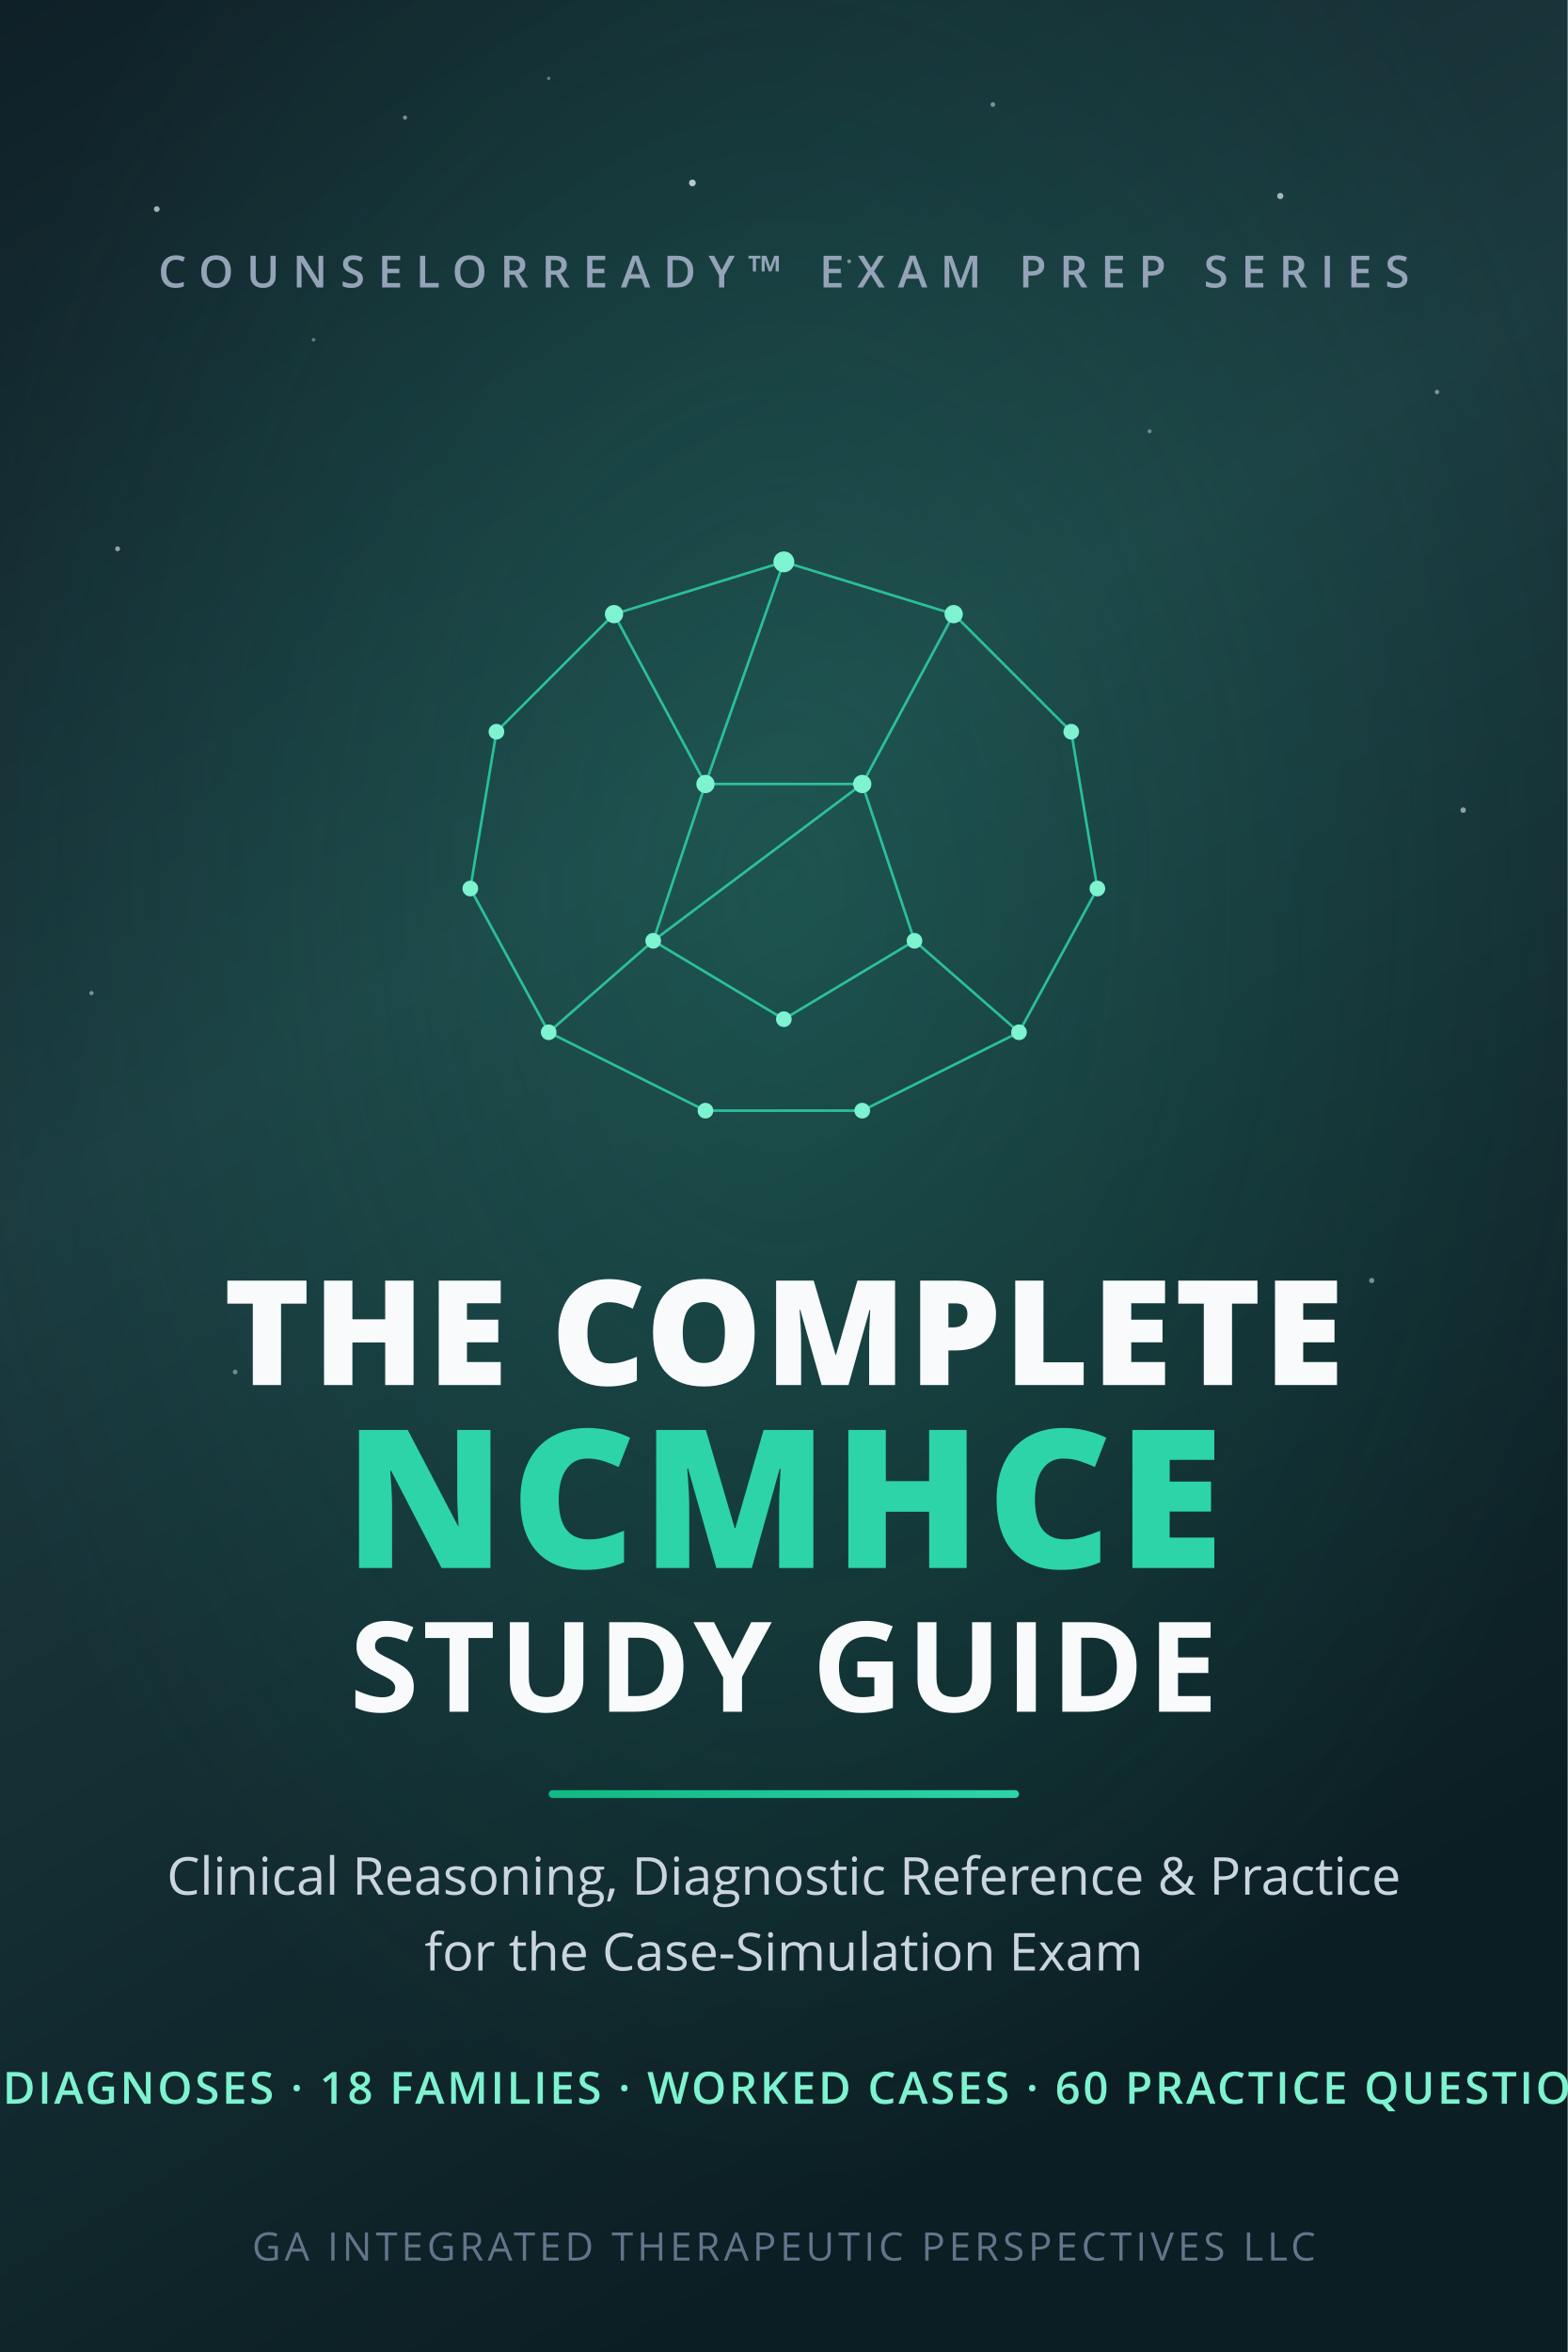
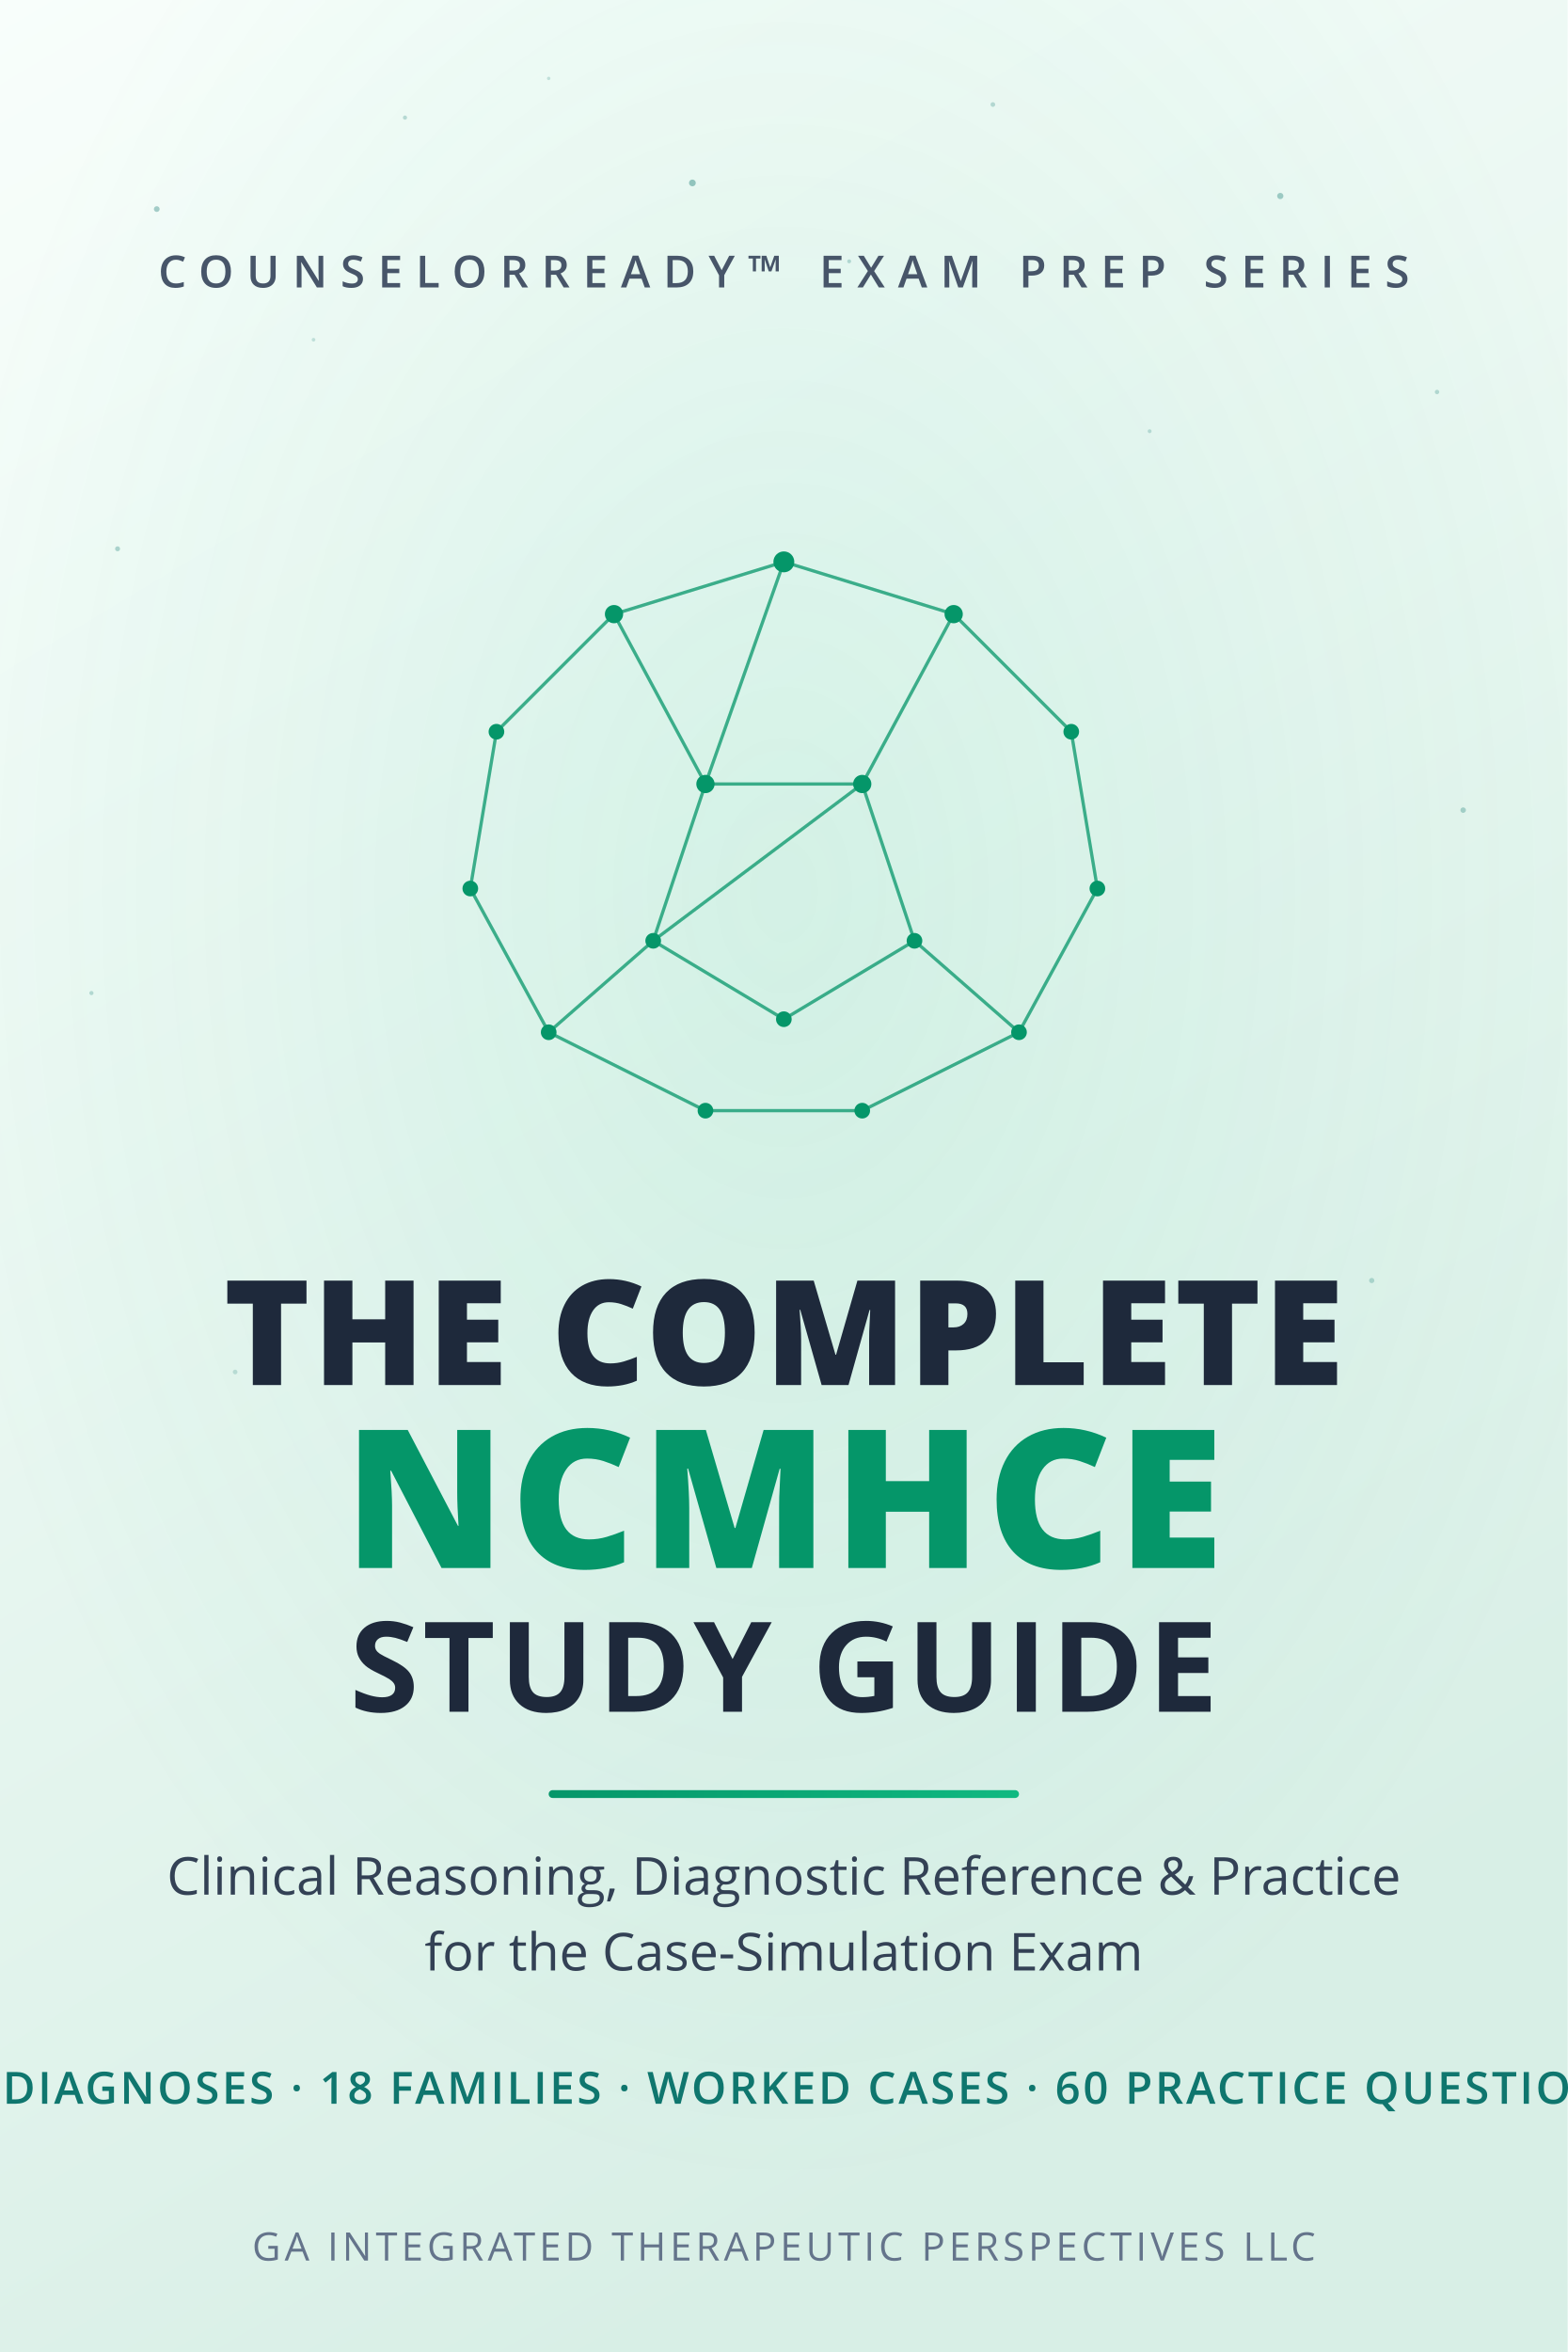
<svg xmlns="http://www.w3.org/2000/svg" width="1200" height="1800" viewBox="0 0 1200 1800" font-family="'Open Sans', 'Segoe UI', Arial, sans-serif">
  <defs>
    <linearGradient id="bg" x1="0" y1="0" x2="0.4" y2="1">
-       <stop offset="0" stop-color="#0f2027" />
-       <stop offset="0.45" stop-color="#1b3a3f" />
-       <stop offset="1" stop-color="#0b1e23" />
+       <stop offset="0" stop-color="#f8fefb" />
+       <stop offset="0.5" stop-color="#e9f7f1" />
+       <stop offset="1" stop-color="#d8efe6" />
    </linearGradient>
    <radialGradient id="glow" cx="0.5" cy="0.38" r="0.55">
-       <stop offset="0" stop-color="#2dd4a7" stop-opacity="0.18" />
-       <stop offset="1" stop-color="#2dd4a7" stop-opacity="0" />
+       <stop offset="0" stop-color="#10b981" stop-opacity="0.10" />
+       <stop offset="1" stop-color="#10b981" stop-opacity="0" />
    </radialGradient>
    <linearGradient id="band" x1="0" y1="0" x2="1" y2="0">
-       <stop offset="0" stop-color="#10b981" />
-       <stop offset="1" stop-color="#2dd4a7" />
+       <stop offset="0" stop-color="#059669" />
+       <stop offset="1" stop-color="#10b981" />
    </linearGradient>
  </defs>
  <rect width="1200" height="1800" fill="url(#bg)" />
  <rect width="1200" height="1800" fill="url(#glow)" />
-   <g fill="#e2e8f0">
-     <circle cx="120" cy="160" r="2.2" opacity="0.7" />
-     <circle cx="310" cy="90" r="1.6" opacity="0.5" />
-     <circle cx="530" cy="140" r="2.6" opacity="0.8" />
-     <circle cx="760" cy="80" r="1.8" opacity="0.5" />
-     <circle cx="980" cy="150" r="2.4" opacity="0.7" />
-     <circle cx="1100" cy="300" r="1.7" opacity="0.5" />
-     <circle cx="90" cy="420" r="1.9" opacity="0.6" />
-     <circle cx="1120" cy="620" r="2.1" opacity="0.6" />
-     <circle cx="70" cy="760" r="1.6" opacity="0.5" />
-     <circle cx="180" cy="1050" r="1.8" opacity="0.45" />
-     <circle cx="1050" cy="980" r="2" opacity="0.5" />
-     <circle cx="240" cy="260" r="1.4" opacity="0.4" />
-     <circle cx="880" cy="330" r="1.5" opacity="0.45" />
-     <circle cx="420" cy="60" r="1.3" opacity="0.4" />
-     <circle cx="650" cy="200" r="1.5" opacity="0.5" />
+   <g fill="#0f766e">
+     <circle cx="120" cy="160" r="2.2" opacity="0.35" />
+     <circle cx="310" cy="90" r="1.6" opacity="0.25" />
+     <circle cx="530" cy="140" r="2.6" opacity="0.4" />
+     <circle cx="760" cy="80" r="1.8" opacity="0.25" />
+     <circle cx="980" cy="150" r="2.4" opacity="0.35" />
+     <circle cx="1100" cy="300" r="1.7" opacity="0.25" />
+     <circle cx="90" cy="420" r="1.9" opacity="0.3" />
+     <circle cx="1120" cy="620" r="2.1" opacity="0.3" />
+     <circle cx="70" cy="760" r="1.6" opacity="0.25" />
+     <circle cx="180" cy="1050" r="1.8" opacity="0.2" />
+     <circle cx="1050" cy="980" r="2" opacity="0.25" />
+     <circle cx="240" cy="260" r="1.4" opacity="0.2" />
+     <circle cx="880" cy="330" r="1.5" opacity="0.22" />
+     <circle cx="420" cy="60" r="1.3" opacity="0.2" />
+     <circle cx="650" cy="200" r="1.5" opacity="0.25" />
  </g>
-   <g stroke="#2dd4a7" stroke-width="2" opacity="0.85" fill="none">
+   <g stroke="#059669" stroke-width="2.5" opacity="0.75" fill="none">
    <polyline points="380,560 470,470 600,430 730,470 820,560 840,680 780,790 660,850 540,850 420,790 360,680 380,560" />
    <polyline points="470,470 540,600 600,430" />
    <polyline points="540,600 660,600 730,470" />
    <polyline points="540,600 500,720 660,600 700,720" />
    <polyline points="500,720 600,780 700,720" />
    <polyline points="420,790 500,720" />
    <polyline points="700,720 780,790" />
  </g>
-   <g fill="#7df3cf">
+   <g fill="#059669">
    <circle cx="380" cy="560" r="6" />
    <circle cx="470" cy="470" r="7" />
    <circle cx="600" cy="430" r="8" />
    <circle cx="730" cy="470" r="7" />
    <circle cx="820" cy="560" r="6" />
    <circle cx="840" cy="680" r="6" />
    <circle cx="780" cy="790" r="6" />
    <circle cx="660" cy="850" r="6" />
    <circle cx="540" cy="850" r="6" />
    <circle cx="420" cy="790" r="6" />
    <circle cx="360" cy="680" r="6" />
    <circle cx="540" cy="600" r="7" />
    <circle cx="660" cy="600" r="7" />
    <circle cx="500" cy="720" r="6" />
    <circle cx="700" cy="720" r="6" />
    <circle cx="600" cy="780" r="6" />
  </g>
-   <text x="600" y="220" text-anchor="middle" fill="#94a3b8" font-size="34" letter-spacing="10" font-weight="600">COUNSELORREADY™ EXAM PREP SERIES</text>
-   <text x="600" y="1060" text-anchor="middle" fill="#f8fafc" font-size="112" font-weight="800" letter-spacing="2">THE COMPLETE</text>
-   <text x="600" y="1200" text-anchor="middle" fill="#2dd4a7" font-size="148" font-weight="800" letter-spacing="4">NCMHCE</text>
-   <text x="600" y="1310" text-anchor="middle" fill="#f8fafc" font-size="96" font-weight="700" letter-spacing="3">STUDY GUIDE</text>
+   <text x="600" y="220" text-anchor="middle" fill="#475569" font-size="34" letter-spacing="10" font-weight="600">COUNSELORREADY™ EXAM PREP SERIES</text>
+   <text x="600" y="1060" text-anchor="middle" fill="#1e293b" font-size="112" font-weight="800" letter-spacing="2">THE COMPLETE</text>
+   <text x="600" y="1200" text-anchor="middle" fill="#059669" font-size="148" font-weight="800" letter-spacing="4">NCMHCE</text>
+   <text x="600" y="1310" text-anchor="middle" fill="#1e293b" font-size="96" font-weight="700" letter-spacing="3">STUDY GUIDE</text>
  <rect x="420" y="1370" width="360" height="6" rx="3" fill="url(#band)" />
-   <text x="600" y="1450" text-anchor="middle" fill="#cbd5e1" font-size="40" font-weight="400">Clinical Reasoning, Diagnostic Reference &amp; Practice</text>
-   <text x="600" y="1508" text-anchor="middle" fill="#cbd5e1" font-size="40" font-weight="400">for the Case-Simulation Exam</text>
-   <text x="600" y="1610" text-anchor="middle" fill="#7df3cf" font-size="34" font-weight="600" letter-spacing="2">92 DIAGNOSES · 18 FAMILIES · WORKED CASES · 60 PRACTICE QUESTIONS</text>
+   <text x="600" y="1450" text-anchor="middle" fill="#334155" font-size="40" font-weight="400">Clinical Reasoning, Diagnostic Reference &amp; Practice</text>
+   <text x="600" y="1508" text-anchor="middle" fill="#334155" font-size="40" font-weight="400">for the Case-Simulation Exam</text>
+   <text x="600" y="1610" text-anchor="middle" fill="#0f766e" font-size="34" font-weight="600" letter-spacing="2">92 DIAGNOSES · 18 FAMILIES · WORKED CASES · 60 PRACTICE QUESTIONS</text>
  <text x="600" y="1730" text-anchor="middle" fill="#64748b" font-size="30" letter-spacing="3">GA INTEGRATED THERAPEUTIC PERSPECTIVES LLC</text>
</svg>
